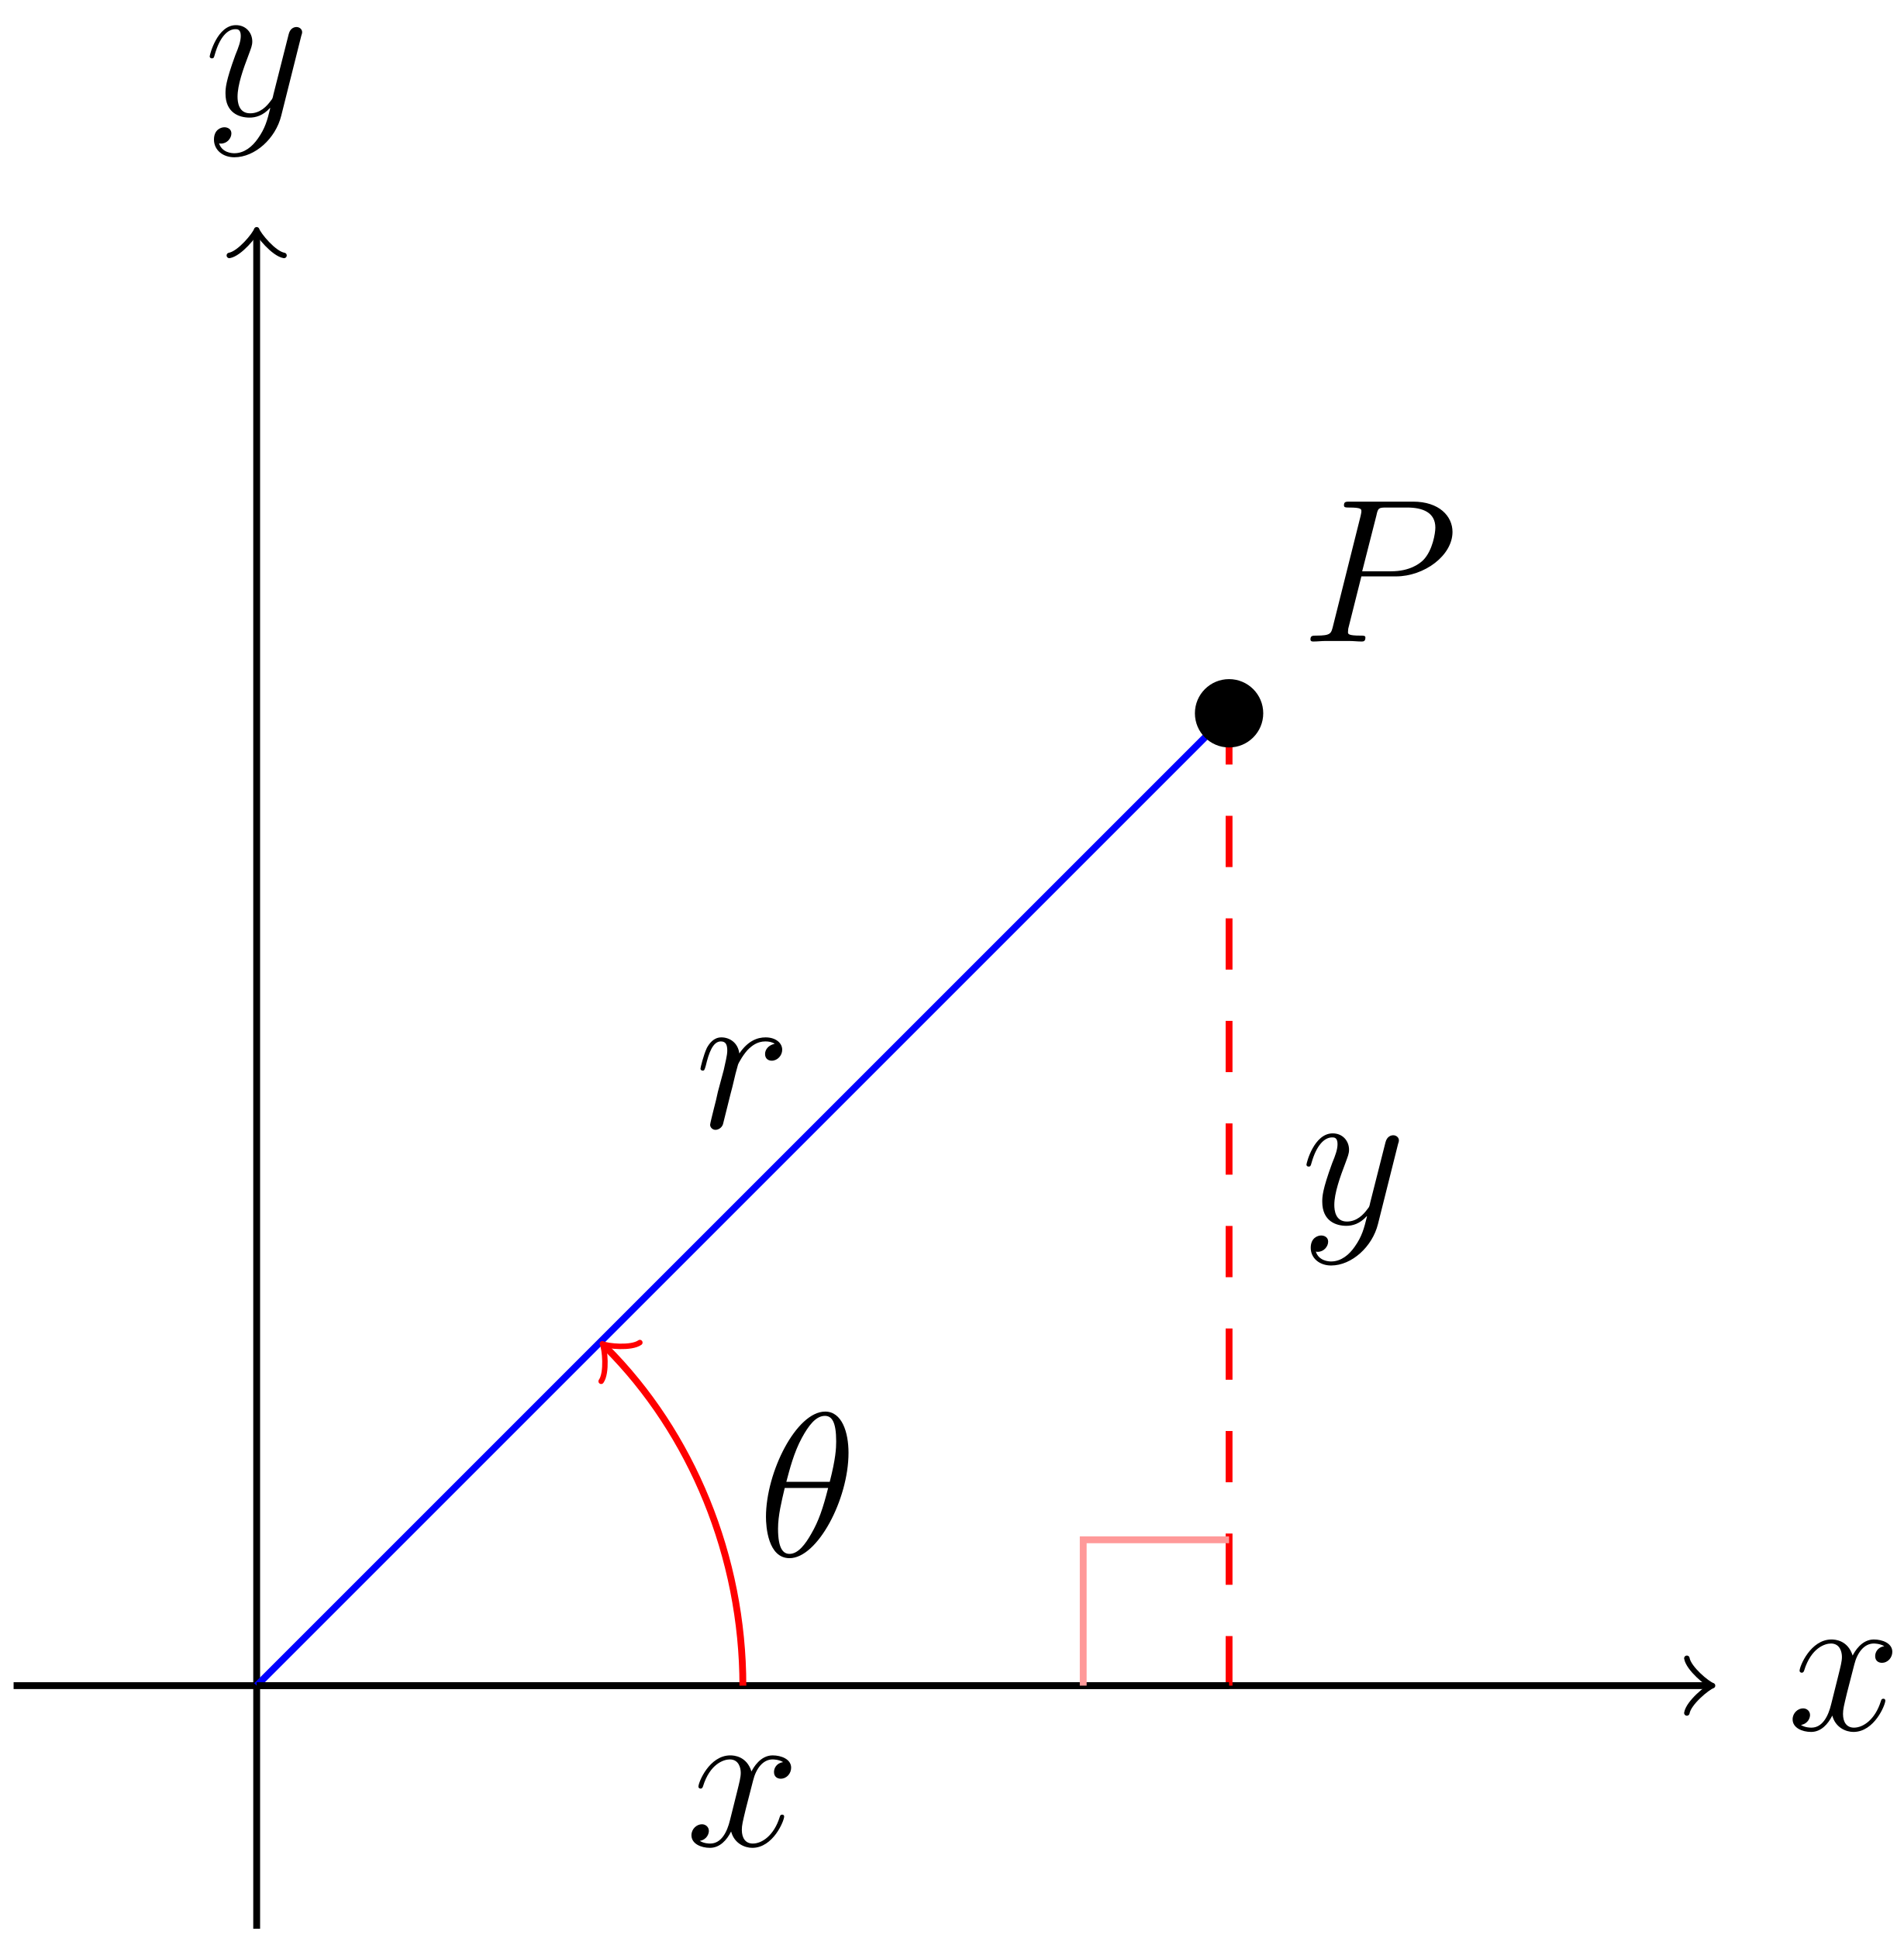
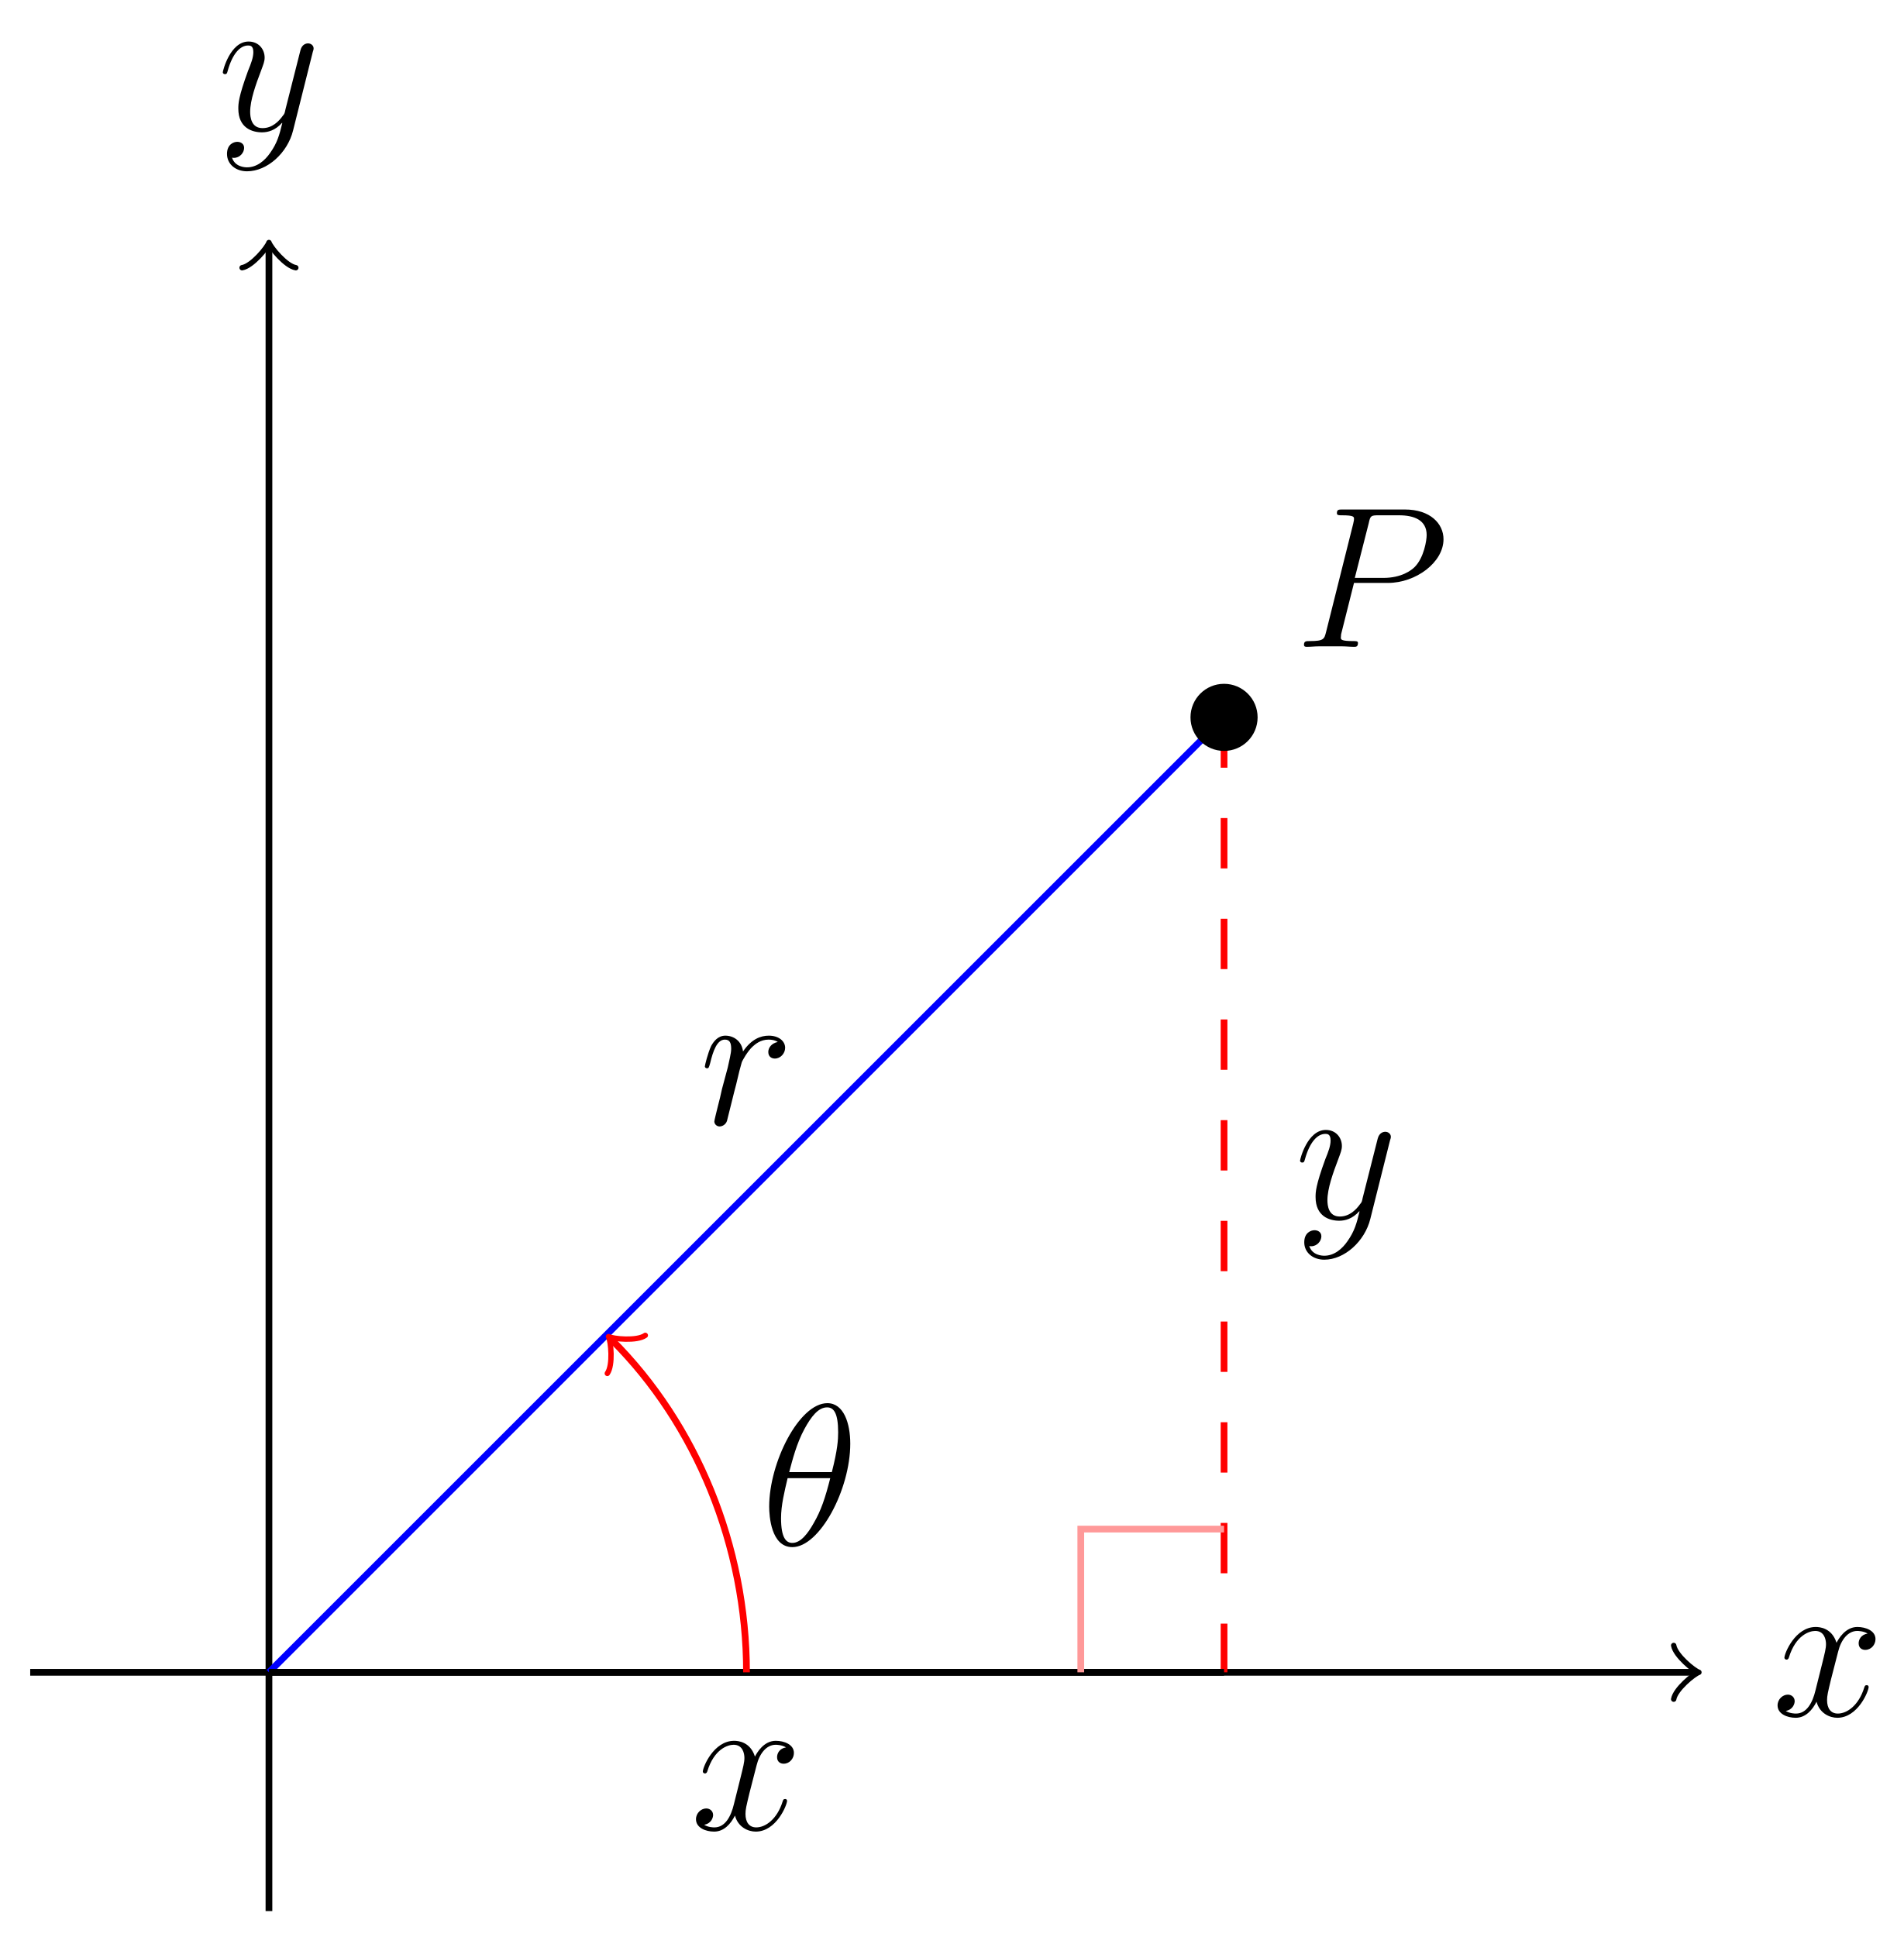
- <svg xmlns="http://www.w3.org/2000/svg" xmlns:xlink="http://www.w3.org/1999/xlink" width="111pt" height="113pt" viewBox="0 0 111 113" version="1.1">
+ <svg xmlns="http://www.w3.org/2000/svg" xmlns:xlink="http://www.w3.org/1999/xlink" width="113pt" height="115pt" viewBox="0 0 113 115" version="1.1">
  <defs>
    <g>
      <symbol overflow="visible" id="glyph0-0">
        <path style="stroke:none;" d="" />
      </symbol>
      <symbol overflow="visible" id="glyph0-1">
        <path style="stroke:none;" d="M 3.141 1.344 C 2.828 1.797 2.359 2.203 1.766 2.203 C 1.625 2.203 1.047 2.172 0.875 1.625 C 0.906 1.641 0.969 1.641 0.984 1.641 C 1.344 1.641 1.594 1.328 1.594 1.047 C 1.594 0.781 1.359 0.688 1.188 0.688 C 0.984 0.688 0.578 0.828 0.578 1.406 C 0.578 2.016 1.094 2.438 1.766 2.438 C 2.969 2.438 4.172 1.344 4.5 0.016 L 5.672 -4.656 C 5.688 -4.703 5.719 -4.781 5.719 -4.859 C 5.719 -5.031 5.562 -5.156 5.391 -5.156 C 5.281 -5.156 5.031 -5.109 4.938 -4.75 L 4.047 -1.234 C 4 -1.016 4 -0.984 3.891 -0.859 C 3.656 -0.531 3.266 -0.125 2.688 -0.125 C 2.016 -0.125 1.953 -0.781 1.953 -1.094 C 1.953 -1.781 2.281 -2.703 2.609 -3.562 C 2.734 -3.906 2.812 -4.078 2.812 -4.312 C 2.812 -4.812 2.453 -5.266 1.859 -5.266 C 0.766 -5.266 0.328 -3.531 0.328 -3.438 C 0.328 -3.391 0.375 -3.328 0.453 -3.328 C 0.562 -3.328 0.578 -3.375 0.625 -3.547 C 0.906 -4.547 1.359 -5.031 1.828 -5.031 C 1.938 -5.031 2.141 -5.031 2.141 -4.641 C 2.141 -4.328 2.016 -3.984 1.828 -3.531 C 1.25 -1.953 1.25 -1.562 1.25 -1.281 C 1.25 -0.141 2.062 0.125 2.656 0.125 C 3 0.125 3.438 0.016 3.844 -0.438 L 3.859 -0.422 C 3.688 0.281 3.562 0.75 3.141 1.344 Z M 3.141 1.344 " />
      </symbol>
      <symbol overflow="visible" id="glyph0-2">
        <path style="stroke:none;" d="M 5.672 -4.875 C 5.281 -4.812 5.141 -4.516 5.141 -4.297 C 5.141 -4 5.359 -3.906 5.531 -3.906 C 5.891 -3.906 6.141 -4.219 6.141 -4.547 C 6.141 -5.047 5.562 -5.266 5.062 -5.266 C 4.344 -5.266 3.938 -4.547 3.828 -4.328 C 3.547 -5.219 2.812 -5.266 2.594 -5.266 C 1.375 -5.266 0.734 -3.703 0.734 -3.438 C 0.734 -3.391 0.781 -3.328 0.859 -3.328 C 0.953 -3.328 0.984 -3.406 1 -3.453 C 1.406 -4.781 2.219 -5.031 2.562 -5.031 C 3.094 -5.031 3.203 -4.531 3.203 -4.25 C 3.203 -3.984 3.125 -3.703 2.984 -3.125 L 2.578 -1.5 C 2.406 -0.781 2.062 -0.125 1.422 -0.125 C 1.359 -0.125 1.062 -0.125 0.812 -0.281 C 1.25 -0.359 1.344 -0.719 1.344 -0.859 C 1.344 -1.094 1.156 -1.25 0.938 -1.25 C 0.641 -1.25 0.328 -0.984 0.328 -0.609 C 0.328 -0.109 0.891 0.125 1.406 0.125 C 1.984 0.125 2.391 -0.328 2.641 -0.828 C 2.828 -0.125 3.438 0.125 3.875 0.125 C 5.094 0.125 5.734 -1.453 5.734 -1.703 C 5.734 -1.766 5.688 -1.812 5.625 -1.812 C 5.516 -1.812 5.5 -1.75 5.469 -1.656 C 5.141 -0.609 4.453 -0.125 3.906 -0.125 C 3.484 -0.125 3.266 -0.438 3.266 -0.922 C 3.266 -1.188 3.312 -1.375 3.5 -2.156 L 3.922 -3.797 C 4.094 -4.5 4.5 -5.031 5.062 -5.031 C 5.078 -5.031 5.422 -5.031 5.672 -4.875 Z M 5.672 -4.875 " />
      </symbol>
      <symbol overflow="visible" id="glyph0-3">
        <path style="stroke:none;" d="M 4.656 -4.891 C 4.281 -4.812 4.094 -4.547 4.094 -4.297 C 4.094 -4 4.312 -3.906 4.484 -3.906 C 4.812 -3.906 5.094 -4.203 5.094 -4.547 C 5.094 -4.938 4.719 -5.266 4.125 -5.266 C 3.641 -5.266 3.094 -5.062 2.594 -4.328 C 2.516 -4.953 2.031 -5.266 1.547 -5.266 C 1.094 -5.266 0.844 -4.906 0.703 -4.656 C 0.5 -4.219 0.328 -3.5 0.328 -3.438 C 0.328 -3.391 0.375 -3.328 0.453 -3.328 C 0.547 -3.328 0.562 -3.344 0.641 -3.625 C 0.812 -4.344 1.047 -5.031 1.516 -5.031 C 1.812 -5.031 1.891 -4.828 1.891 -4.484 C 1.891 -4.219 1.766 -3.75 1.688 -3.375 L 1.344 -2.094 C 1.297 -1.859 1.172 -1.328 1.109 -1.109 C 1.031 -0.797 0.891 -0.234 0.891 -0.172 C 0.891 -0.016 1.031 0.125 1.203 0.125 C 1.344 0.125 1.562 0.031 1.641 -0.203 C 1.672 -0.297 2.109 -2.109 2.188 -2.375 C 2.25 -2.641 2.312 -2.891 2.375 -3.156 C 2.422 -3.328 2.469 -3.516 2.516 -3.672 C 2.547 -3.781 2.875 -4.359 3.172 -4.625 C 3.312 -4.75 3.625 -5.031 4.109 -5.031 C 4.297 -5.031 4.5 -5 4.656 -4.891 Z M 4.656 -4.891 " />
      </symbol>
      <symbol overflow="visible" id="glyph0-4">
        <path style="stroke:none;" d="M 3.531 -3.797 L 5.547 -3.797 C 7.203 -3.797 8.844 -5.016 8.844 -6.391 C 8.844 -7.312 8.062 -8.156 6.547 -8.156 L 2.859 -8.156 C 2.625 -8.156 2.516 -8.156 2.516 -7.938 C 2.516 -7.812 2.625 -7.812 2.812 -7.812 C 3.531 -7.812 3.531 -7.719 3.531 -7.594 C 3.531 -7.562 3.531 -7.5 3.484 -7.312 L 1.875 -0.891 C 1.766 -0.469 1.75 -0.344 0.906 -0.344 C 0.688 -0.344 0.562 -0.344 0.562 -0.125 C 0.562 0 0.672 0 0.734 0 C 0.969 0 1.203 -0.031 1.438 -0.031 L 2.828 -0.031 C 3.062 -0.031 3.312 0 3.531 0 C 3.641 0 3.766 0 3.766 -0.234 C 3.766 -0.344 3.656 -0.344 3.484 -0.344 C 2.766 -0.344 2.75 -0.438 2.75 -0.547 C 2.75 -0.609 2.766 -0.688 2.766 -0.75 Z M 4.406 -7.344 C 4.5 -7.797 4.547 -7.812 5.016 -7.812 L 6.203 -7.812 C 7.094 -7.812 7.844 -7.531 7.844 -6.641 C 7.844 -6.328 7.688 -5.312 7.141 -4.75 C 6.938 -4.547 6.359 -4.094 5.266 -4.094 L 3.578 -4.094 Z M 4.406 -7.344 " />
      </symbol>
      <symbol overflow="visible" id="glyph0-5">
        <path style="stroke:none;" d="M 5.297 -6.016 C 5.297 -7.234 4.906 -8.422 3.938 -8.422 C 2.266 -8.422 0.484 -4.906 0.484 -2.281 C 0.484 -1.734 0.594 0.125 1.859 0.125 C 3.484 0.125 5.297 -3.297 5.297 -6.016 Z M 1.672 -4.328 C 1.859 -5.031 2.109 -6.031 2.578 -6.891 C 2.969 -7.609 3.391 -8.172 3.922 -8.172 C 4.312 -8.172 4.578 -7.844 4.578 -6.688 C 4.578 -6.266 4.547 -5.672 4.203 -4.328 Z M 4.109 -3.969 C 3.812 -2.797 3.562 -2.047 3.125 -1.297 C 2.781 -0.688 2.359 -0.125 1.859 -0.125 C 1.5 -0.125 1.188 -0.406 1.188 -1.594 C 1.188 -2.359 1.391 -3.172 1.578 -3.969 Z M 4.109 -3.969 " />
      </symbol>
    </g>
  </defs>
  <g id="surface1">
-     <path style="fill:none;stroke-width:0.399;stroke-linecap:butt;stroke-linejoin:miter;stroke:rgb(0%,0%,0%);stroke-opacity:1;stroke-miterlimit:10;" d="M -0 -14.174 L -0 84.582 " transform="matrix(1,0,0,-1.00006,14.965,98.28618)" />
-     <path style="fill:none;stroke-width:0.319;stroke-linecap:round;stroke-linejoin:round;stroke:rgb(0%,0%,0%);stroke-opacity:1;stroke-miterlimit:10;" d="M -1.195 1.594 C -1.094 0.996 -0 0.098 0.301 0 C -0 -0.101 -1.094 -0.996 -1.195 -1.594 " transform="matrix(0,-1.00006,-1,0,14.965,13.69896)" />
+     <path style="fill:none;stroke-width:0.399;stroke-linecap:butt;stroke-linejoin:miter;stroke:rgb(0%,0%,0%);stroke-opacity:1;stroke-miterlimit:10;" d="M -0 -14.174 L -0 84.582 " transform="matrix(1,0,0,-1.00006,15.965,99.28618)" />
+     <path style="fill:none;stroke-width:0.319;stroke-linecap:round;stroke-linejoin:round;stroke:rgb(0%,0%,0%);stroke-opacity:1;stroke-miterlimit:10;" d="M -1.195 1.594 C -1.094 0.996 -0 0.098 0.301 0 C -0 -0.101 -1.094 -0.996 -1.195 -1.594 " transform="matrix(0,-1.00006,-1,0,15.965,14.69896)" />
    <g style="fill:rgb(0%,0%,0%);fill-opacity:1;">
-       <use xlink:href="#glyph0-1" x="11.897" y="6.732" />
+       <use xlink:href="#glyph0-1" x="12.897" y="7.732" />
    </g>
-     <path style="fill:none;stroke-width:0.399;stroke-linecap:butt;stroke-linejoin:miter;stroke:rgb(0%,0%,0%);stroke-opacity:1;stroke-miterlimit:10;" d="M -14.172 0.001 L 84.582 0.001 " transform="matrix(1,0,0,-1.00006,14.965,98.28618)" />
-     <path style="fill:none;stroke-width:0.319;stroke-linecap:round;stroke-linejoin:round;stroke:rgb(0%,0%,0%);stroke-opacity:1;stroke-miterlimit:10;" d="M -1.196 1.595 C -1.094 0.997 -0 0.099 0.301 0.001 C -0 -0.101 -1.094 -0.995 -1.196 -1.593 " transform="matrix(1,0,0,-1.00006,99.54714,98.28618)" />
+     <path style="fill:none;stroke-width:0.399;stroke-linecap:butt;stroke-linejoin:miter;stroke:rgb(0%,0%,0%);stroke-opacity:1;stroke-miterlimit:10;" d="M -14.172 0.001 L 84.582 0.001 " transform="matrix(1,0,0,-1.00006,15.965,99.28618)" />
+     <path style="fill:none;stroke-width:0.319;stroke-linecap:round;stroke-linejoin:round;stroke:rgb(0%,0%,0%);stroke-opacity:1;stroke-miterlimit:10;" d="M -1.196 1.595 C -1.094 0.997 -0 0.099 0.301 0.001 C -0 -0.101 -1.094 -0.995 -1.196 -1.593 " transform="matrix(1,0,0,-1.00006,100.5471,99.28618)" />
    <g style="fill:rgb(0%,0%,0%);fill-opacity:1;">
-       <use xlink:href="#glyph0-2" x="104.189" y="100.86" />
+       <use xlink:href="#glyph0-2" x="105.189" y="101.86" />
    </g>
-     <path style="fill:none;stroke-width:0.399;stroke-linecap:butt;stroke-linejoin:miter;stroke:rgb(0%,0%,100%);stroke-opacity:1;stroke-miterlimit:10;" d="M -0 0.001 L 56.695 56.693 " transform="matrix(1,0,0,-1.00006,14.965,98.28618)" />
+     <path style="fill:none;stroke-width:0.399;stroke-linecap:butt;stroke-linejoin:miter;stroke:rgb(0%,0%,100%);stroke-opacity:1;stroke-miterlimit:10;" d="M -0 0.001 L 56.695 56.693 " transform="matrix(1,0,0,-1.00006,15.965,99.28618)" />
    <g style="fill:rgb(0%,0%,0%);fill-opacity:1;">
-       <use xlink:href="#glyph0-3" x="40.512" y="65.753" />
+       <use xlink:href="#glyph0-3" x="41.512" y="66.753" />
    </g>
    <g style="fill:rgb(0%,0%,0%);fill-opacity:1;">
-       <use xlink:href="#glyph0-4" x="75.843" y="37.405" />
+       <use xlink:href="#glyph0-4" x="76.843" y="38.405" />
    </g>
-     <path style="fill:none;stroke-width:0.399;stroke-linecap:butt;stroke-linejoin:miter;stroke:rgb(100%,0%,0%);stroke-opacity:1;stroke-dasharray:2.989,2.989;stroke-miterlimit:10;" d="M 56.695 56.693 L 56.695 0.001 " transform="matrix(1,0,0,-1.00006,14.965,98.28618)" />
+     <path style="fill:none;stroke-width:0.399;stroke-linecap:butt;stroke-linejoin:miter;stroke:rgb(100%,0%,0%);stroke-opacity:1;stroke-dasharray:2.989,2.989;stroke-miterlimit:10;" d="M 56.695 56.693 L 56.695 0.001 " transform="matrix(1,0,0,-1.00006,15.965,99.28618)" />
    <g style="fill:rgb(0%,0%,0%);fill-opacity:1;">
-       <use xlink:href="#glyph0-1" x="75.843" y="71.35" />
+       <use xlink:href="#glyph0-1" x="76.843" y="72.35" />
    </g>
-     <path style="fill:none;stroke-width:0.399;stroke-linecap:butt;stroke-linejoin:miter;stroke:rgb(0%,0%,0%);stroke-opacity:1;stroke-miterlimit:10;" d="M -0 0.001 L 56.695 0.001 " transform="matrix(1,0,0,-1.00006,14.965,98.28618)" />
+     <path style="fill:none;stroke-width:0.399;stroke-linecap:butt;stroke-linejoin:miter;stroke:rgb(0%,0%,0%);stroke-opacity:1;stroke-miterlimit:10;" d="M -0 0.001 L 56.695 0.001 " transform="matrix(1,0,0,-1.00006,15.965,99.28618)" />
    <g style="fill:rgb(0%,0%,0%);fill-opacity:1;">
-       <use xlink:href="#glyph0-2" x="39.986" y="107.618" />
+       <use xlink:href="#glyph0-2" x="40.986" y="108.618" />
    </g>
-     <path style="fill:none;stroke-width:0.399;stroke-linecap:butt;stroke-linejoin:miter;stroke:rgb(100%,59.999%,59.999%);stroke-opacity:1;stroke-miterlimit:10;" d="M 48.191 0.001 L 48.191 8.504 L 56.695 8.504 " transform="matrix(1,0,0,-1.00006,14.965,98.28618)" />
-     <path style="fill:none;stroke-width:0.399;stroke-linecap:butt;stroke-linejoin:miter;stroke:rgb(100%,0%,0%);stroke-opacity:1;stroke-miterlimit:10;" d="M 28.348 0.001 C 28.348 7.516 25.359 14.731 20.367 19.719 " transform="matrix(1,0,0,-1.00006,14.965,98.28618)" />
-     <path style="fill:none;stroke-width:0.319;stroke-linecap:round;stroke-linejoin:round;stroke:rgb(100%,0%,0%);stroke-opacity:1;stroke-miterlimit:10;" d="M -1.196 1.596 C -1.094 0.996 -0 0.101 0.301 -0.001 C -0 -0.097 -1.097 -0.995 -1.194 -1.595 " transform="matrix(-0.7071,-0.707142,-0.7071,0.707142,35.33327,78.56481)" />
+     <path style="fill:none;stroke-width:0.399;stroke-linecap:butt;stroke-linejoin:miter;stroke:rgb(100%,59.999%,59.999%);stroke-opacity:1;stroke-miterlimit:10;" d="M 48.191 0.001 L 48.191 8.504 L 56.695 8.504 " transform="matrix(1,0,0,-1.00006,15.965,99.28618)" />
+     <path style="fill:none;stroke-width:0.399;stroke-linecap:butt;stroke-linejoin:miter;stroke:rgb(100%,0%,0%);stroke-opacity:1;stroke-miterlimit:10;" d="M 28.348 0.001 C 28.348 7.516 25.359 14.731 20.367 19.719 " transform="matrix(1,0,0,-1.00006,15.965,99.28618)" />
+     <path style="fill:none;stroke-width:0.319;stroke-linecap:round;stroke-linejoin:round;stroke:rgb(100%,0%,0%);stroke-opacity:1;stroke-miterlimit:10;" d="M -1.196 1.596 C -1.094 0.996 -0 0.101 0.301 -0.001 C -0 -0.097 -1.097 -0.995 -1.194 -1.595 " transform="matrix(-0.7071,-0.707142,-0.7071,0.707142,36.33327,79.56481)" />
    <g style="fill:rgb(0%,0%,0%);fill-opacity:1;">
-       <use xlink:href="#glyph0-5" x="44.175" y="90.728" />
+       <use xlink:href="#glyph0-5" x="45.175" y="91.728" />
    </g>
-     <path style=" stroke:none;fill-rule:nonzero;fill:rgb(0%,0%,0%);fill-opacity:1;" d="M 73.652 41.59 C 73.652 40.488 72.758 39.598 71.66 39.598 C 70.559 39.598 69.668 40.488 69.668 41.59 C 69.668 42.691 70.559 43.582 71.66 43.582 C 72.758 43.582 73.652 42.691 73.652 41.59 Z M 73.652 41.59 " />
+     <path style=" stroke:none;fill-rule:nonzero;fill:rgb(0%,0%,0%);fill-opacity:1;" d="M 74.652 42.59 C 74.652 41.488 73.758 40.598 72.66 40.598 C 71.559 40.598 70.668 41.488 70.668 42.59 C 70.668 43.691 71.559 44.582 72.66 44.582 C 73.758 44.582 74.652 43.691 74.652 42.59 Z M 74.652 42.59 " />
  </g>
</svg>
